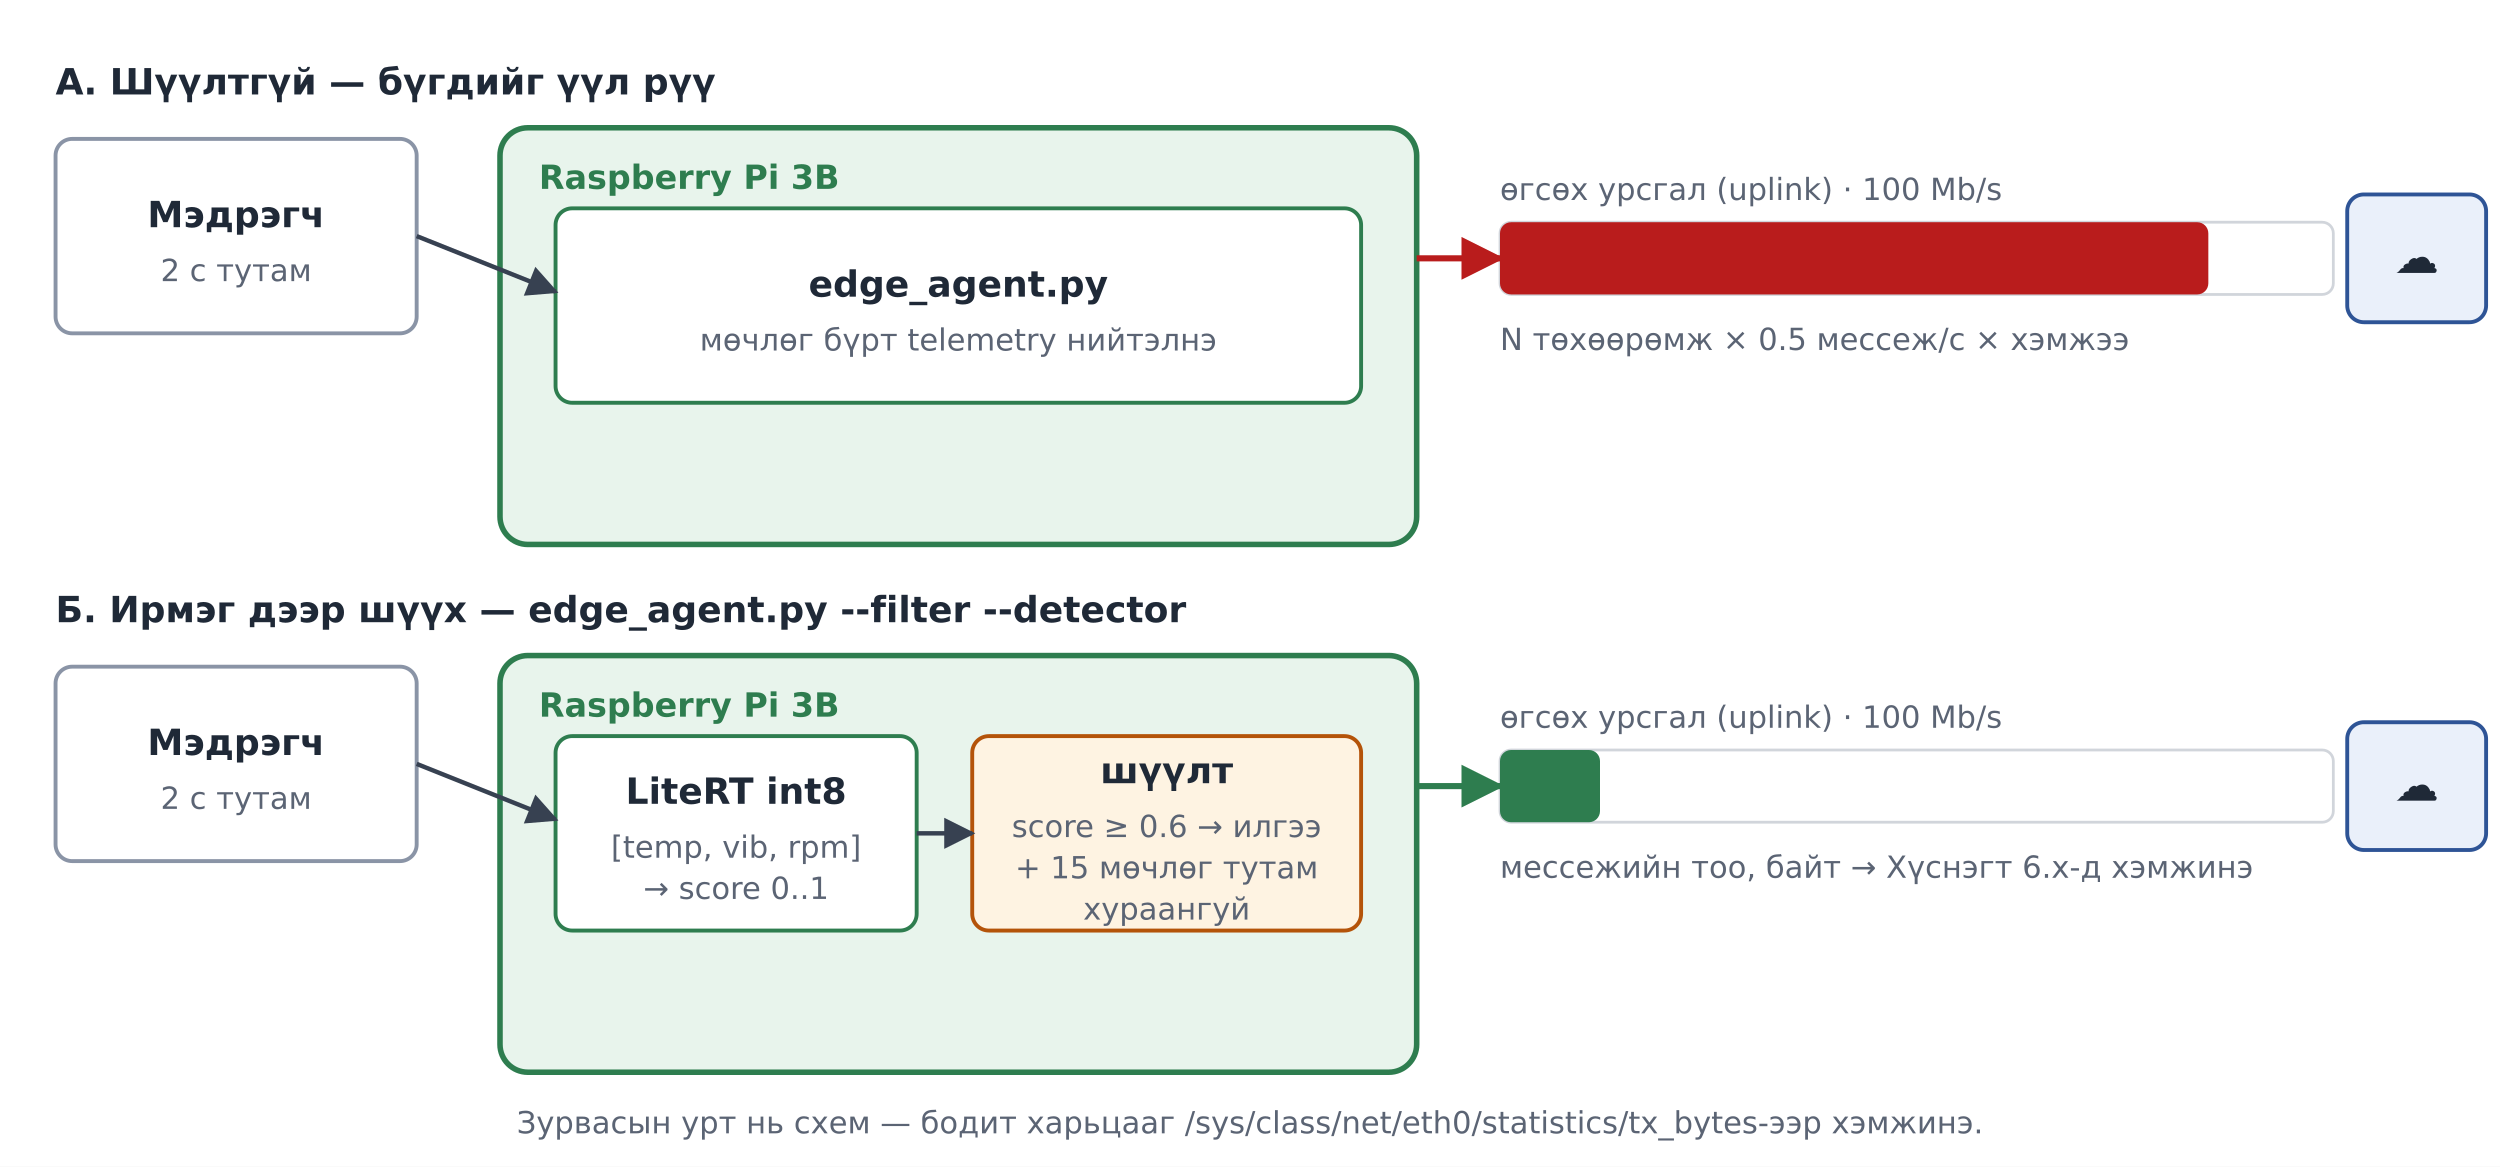
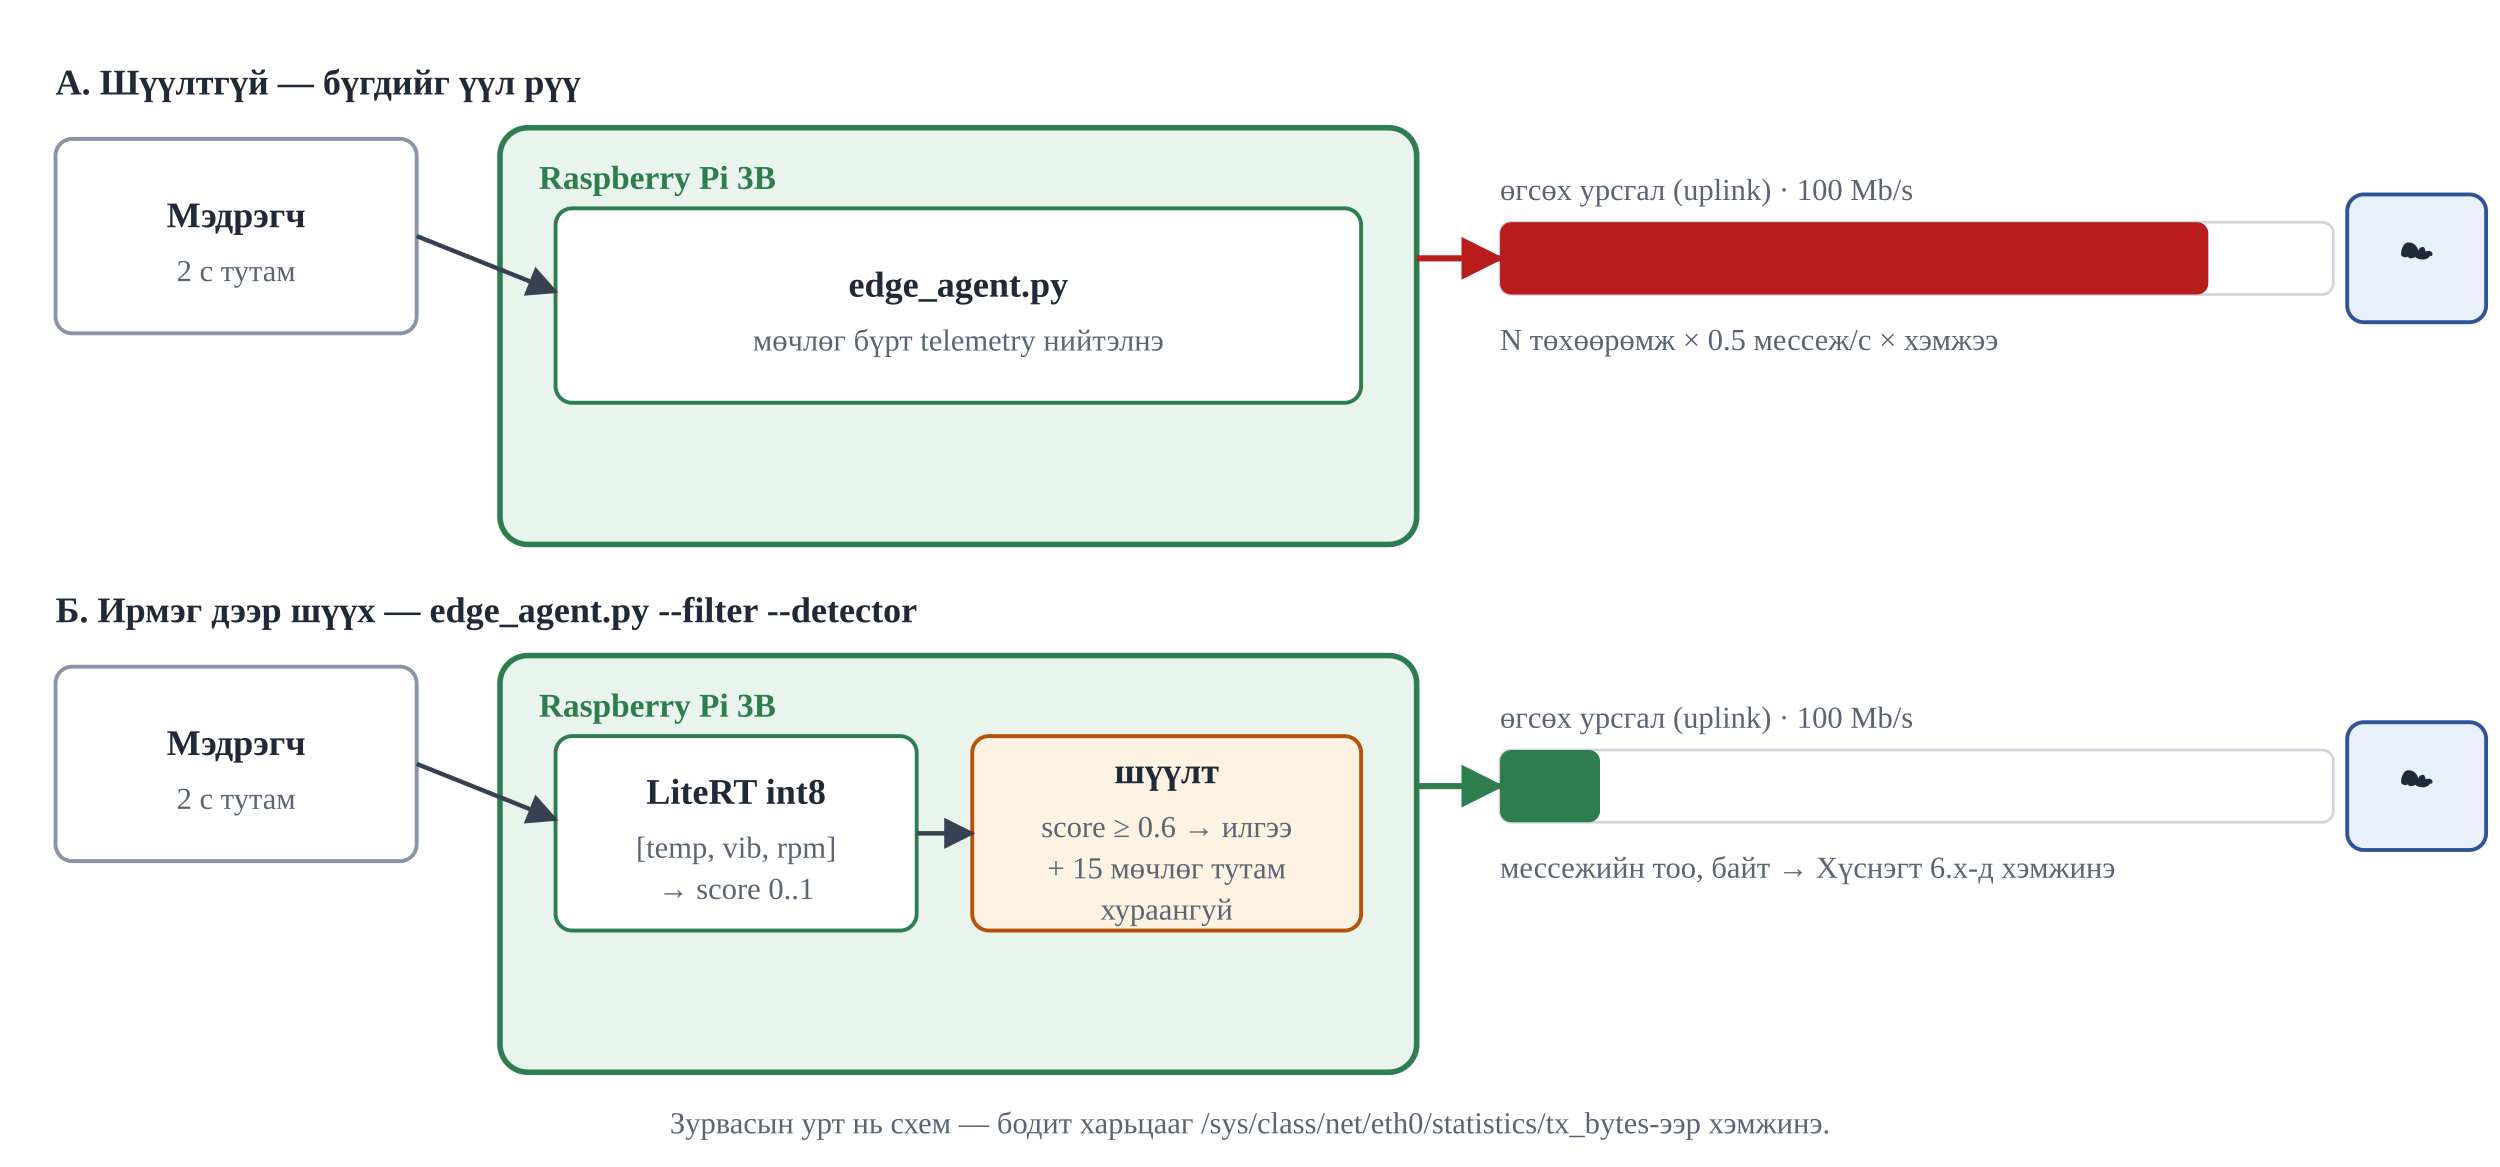
- <svg xmlns="http://www.w3.org/2000/svg" width="900" height="420" viewBox="0 0 900 420" font-family="DejaVu Sans, Arial, sans-serif">
+ <svg xmlns="http://www.w3.org/2000/svg" width="900" height="420" viewBox="0 0 900 420" font-family="Liberation Serif, Times New Roman, Times, serif">
  <defs>
    <marker id="a2E7D4F" viewBox="0 0 10 10" refX="9" refY="5" markerWidth="7" markerHeight="7" orient="auto-start-reverse">
      <path d="M0,0 L10,5 L0,10 z" fill="#2E7D4F" />
    </marker>
    <marker id="a374151" viewBox="0 0 10 10" refX="9" refY="5" markerWidth="7" markerHeight="7" orient="auto-start-reverse">
      <path d="M0,0 L10,5 L0,10 z" fill="#374151" />
    </marker>
    <marker id="aB91C1C" viewBox="0 0 10 10" refX="9" refY="5" markerWidth="7" markerHeight="7" orient="auto-start-reverse">
      <path d="M0,0 L10,5 L0,10 z" fill="#B91C1C" />
    </marker>
  </defs>
  <rect width="100%" height="100%" fill="#FFFFFF" />
-   <text x="20" y="34" font-family="DejaVu Sans, Arial, sans-serif" font-size="13" fill="#1F2937" text-anchor="start" font-weight="bold">А. Шүүлтгүй — бүгдийг үүл рүү</text>
+   <text x="20" y="34" font-family="Liberation Serif, Times New Roman, Times, serif" font-size="13" fill="#1F2937" text-anchor="start" font-weight="bold">А. Шүүлтгүй — бүгдийг үүл рүү</text>
  <rect x="20" y="50" width="130" height="70" rx="6" fill="#FFFFFF" stroke="#8A94A6" stroke-width="1.4" />
-   <text x="85.0" y="81.8" font-family="DejaVu Sans, Arial, sans-serif" font-size="13" fill="#1F2937" text-anchor="middle" font-weight="bold">Мэдрэгч</text>
-   <text x="85.0" y="101.2" font-family="DejaVu Sans, Arial, sans-serif" font-size="11" fill="#5B6474" text-anchor="middle" font-weight="normal">2 с тутам</text>
+   <text x="85.0" y="81.8" font-family="Liberation Serif, Times New Roman, Times, serif" font-size="13" fill="#1F2937" text-anchor="middle" font-weight="bold">Мэдрэгч</text>
+   <text x="85.0" y="101.2" font-family="Liberation Serif, Times New Roman, Times, serif" font-size="11" fill="#5B6474" text-anchor="middle" font-weight="normal">2 с тутам</text>
  <rect x="180" y="46" width="330" height="150" rx="10" fill="#E8F4EC" stroke="#2E7D4F" stroke-width="2" />
-   <text x="194" y="68" font-family="DejaVu Sans, Arial, sans-serif" font-size="12" fill="#2E7D4F" text-anchor="start" font-weight="bold">Raspberry Pi 3B</text>
+   <text x="194" y="68" font-family="Liberation Serif, Times New Roman, Times, serif" font-size="12" fill="#2E7D4F" text-anchor="start" font-weight="bold">Raspberry Pi 3B</text>
  <rect x="200" y="75" width="290" height="70" rx="6" fill="#FFFFFF" stroke="#2E7D4F" stroke-width="1.4" />
-   <text x="345.0" y="106.8" font-family="DejaVu Sans, Arial, sans-serif" font-size="13" fill="#1F2937" text-anchor="middle" font-weight="bold">edge_agent.py</text>
-   <text x="345.0" y="126.2" font-family="DejaVu Sans, Arial, sans-serif" font-size="11" fill="#5B6474" text-anchor="middle" font-weight="normal">мөчлөг бүрт telemetry нийтэлнэ</text>
+   <text x="345.0" y="106.8" font-family="Liberation Serif, Times New Roman, Times, serif" font-size="13" fill="#1F2937" text-anchor="middle" font-weight="bold">edge_agent.py</text>
+   <text x="345.0" y="126.2" font-family="Liberation Serif, Times New Roman, Times, serif" font-size="11" fill="#5B6474" text-anchor="middle" font-weight="normal">мөчлөг бүрт telemetry нийтэлнэ</text>
  <line x1="150" y1="85" x2="200" y2="105" stroke="#374151" stroke-width="1.6" marker-end="url(#a374151)" />
-   <text x="540" y="72" font-family="DejaVu Sans, Arial, sans-serif" font-size="11" fill="#5B6474" text-anchor="start" font-weight="normal">өгсөх урсгал (uplink) · 100 Mb/s</text>
+   <text x="540" y="72" font-family="Liberation Serif, Times New Roman, Times, serif" font-size="11" fill="#5B6474" text-anchor="start" font-weight="normal">өгсөх урсгал (uplink) · 100 Mb/s</text>
  <rect x="540" y="80" width="300" height="26" rx="4" fill="#FFFFFF" stroke="#D1D5DB" stroke-width="1" />
  <rect x="540" y="80" width="255.0" height="26" rx="4" fill="#B91C1C" stroke="none" stroke-width="0" />
-   <text x="540" y="126" font-family="DejaVu Sans, Arial, sans-serif" font-size="11" fill="#5B6474" text-anchor="start" font-weight="normal">N төхөөрөмж × 0.5 мессеж/с × хэмжээ</text>
+   <text x="540" y="126" font-family="Liberation Serif, Times New Roman, Times, serif" font-size="11" fill="#5B6474" text-anchor="start" font-weight="normal">N төхөөрөмж × 0.5 мессеж/с × хэмжээ</text>
  <line x1="510" y1="93" x2="540" y2="93" stroke="#B91C1C" stroke-width="2.2" marker-end="url(#aB91C1C)" />
  <rect x="845" y="70" width="50" height="46" rx="6" fill="#EAF0FA" stroke="#2E5496" stroke-width="1.4" />
-   <text x="870.0" y="98.2" font-family="DejaVu Sans, Arial, sans-serif" font-size="16" fill="#1F2937" text-anchor="middle" font-weight="bold">☁</text>
-   <text x="20" y="224" font-family="DejaVu Sans, Arial, sans-serif" font-size="13" fill="#1F2937" text-anchor="start" font-weight="bold">Б. Ирмэг дээр шүүх — edge_agent.py --filter --detector</text>
+   <text x="870.0" y="98.2" font-family="Liberation Serif, Times New Roman, Times, serif" font-size="16" fill="#1F2937" text-anchor="middle" font-weight="bold">☁</text>
+   <text x="20" y="224" font-family="Liberation Serif, Times New Roman, Times, serif" font-size="13" fill="#1F2937" text-anchor="start" font-weight="bold">Б. Ирмэг дээр шүүх — edge_agent.py --filter --detector</text>
  <rect x="20" y="240" width="130" height="70" rx="6" fill="#FFFFFF" stroke="#8A94A6" stroke-width="1.4" />
-   <text x="85.0" y="271.8" font-family="DejaVu Sans, Arial, sans-serif" font-size="13" fill="#1F2937" text-anchor="middle" font-weight="bold">Мэдрэгч</text>
-   <text x="85.0" y="291.2" font-family="DejaVu Sans, Arial, sans-serif" font-size="11" fill="#5B6474" text-anchor="middle" font-weight="normal">2 с тутам</text>
+   <text x="85.0" y="271.8" font-family="Liberation Serif, Times New Roman, Times, serif" font-size="13" fill="#1F2937" text-anchor="middle" font-weight="bold">Мэдрэгч</text>
+   <text x="85.0" y="291.2" font-family="Liberation Serif, Times New Roman, Times, serif" font-size="11" fill="#5B6474" text-anchor="middle" font-weight="normal">2 с тутам</text>
  <rect x="180" y="236" width="330" height="150" rx="10" fill="#E8F4EC" stroke="#2E7D4F" stroke-width="2" />
-   <text x="194" y="258" font-family="DejaVu Sans, Arial, sans-serif" font-size="12" fill="#2E7D4F" text-anchor="start" font-weight="bold">Raspberry Pi 3B</text>
+   <text x="194" y="258" font-family="Liberation Serif, Times New Roman, Times, serif" font-size="12" fill="#2E7D4F" text-anchor="start" font-weight="bold">Raspberry Pi 3B</text>
  <rect x="200" y="265" width="130" height="70" rx="6" fill="#FFFFFF" stroke="#2E7D4F" stroke-width="1.4" />
-   <text x="265.0" y="289.375" font-family="DejaVu Sans, Arial, sans-serif" font-size="13" fill="#1F2937" text-anchor="middle" font-weight="bold">LiteRT int8</text>
-   <text x="265.0" y="308.775" font-family="DejaVu Sans, Arial, sans-serif" font-size="11" fill="#5B6474" text-anchor="middle" font-weight="normal">[temp, vib, rpm]</text>
-   <text x="265.0" y="323.625" font-family="DejaVu Sans, Arial, sans-serif" font-size="11" fill="#5B6474" text-anchor="middle" font-weight="normal">→ score 0..1</text>
+   <text x="265.0" y="289.375" font-family="Liberation Serif, Times New Roman, Times, serif" font-size="13" fill="#1F2937" text-anchor="middle" font-weight="bold">LiteRT int8</text>
+   <text x="265.0" y="308.775" font-family="Liberation Serif, Times New Roman, Times, serif" font-size="11" fill="#5B6474" text-anchor="middle" font-weight="normal">[temp, vib, rpm]</text>
+   <text x="265.0" y="323.625" font-family="Liberation Serif, Times New Roman, Times, serif" font-size="11" fill="#5B6474" text-anchor="middle" font-weight="normal">→ score 0..1</text>
  <rect x="350" y="265" width="140" height="70" rx="6" fill="#FEF3E2" stroke="#B45309" stroke-width="1.4" />
-   <text x="420.0" y="281.95" font-family="DejaVu Sans, Arial, sans-serif" font-size="13" fill="#1F2937" text-anchor="middle" font-weight="bold">шүүлт</text>
-   <text x="420.0" y="301.35" font-family="DejaVu Sans, Arial, sans-serif" font-size="11" fill="#5B6474" text-anchor="middle" font-weight="normal">score ≥ 0.6 → илгээ</text>
-   <text x="420.0" y="316.2" font-family="DejaVu Sans, Arial, sans-serif" font-size="11" fill="#5B6474" text-anchor="middle" font-weight="normal">+ 15 мөчлөг тутам</text>
-   <text x="420.0" y="331.05" font-family="DejaVu Sans, Arial, sans-serif" font-size="11" fill="#5B6474" text-anchor="middle" font-weight="normal">хураангуй</text>
+   <text x="420.0" y="281.95" font-family="Liberation Serif, Times New Roman, Times, serif" font-size="13" fill="#1F2937" text-anchor="middle" font-weight="bold">шүүлт</text>
+   <text x="420.0" y="301.35" font-family="Liberation Serif, Times New Roman, Times, serif" font-size="11" fill="#5B6474" text-anchor="middle" font-weight="normal">score ≥ 0.6 → илгээ</text>
+   <text x="420.0" y="316.2" font-family="Liberation Serif, Times New Roman, Times, serif" font-size="11" fill="#5B6474" text-anchor="middle" font-weight="normal">+ 15 мөчлөг тутам</text>
+   <text x="420.0" y="331.05" font-family="Liberation Serif, Times New Roman, Times, serif" font-size="11" fill="#5B6474" text-anchor="middle" font-weight="normal">хураангуй</text>
  <line x1="330" y1="300" x2="350" y2="300" stroke="#374151" stroke-width="1.6" marker-end="url(#a374151)" />
  <line x1="150" y1="275" x2="200" y2="295" stroke="#374151" stroke-width="1.6" marker-end="url(#a374151)" />
-   <text x="540" y="262" font-family="DejaVu Sans, Arial, sans-serif" font-size="11" fill="#5B6474" text-anchor="start" font-weight="normal">өгсөх урсгал (uplink) · 100 Mb/s</text>
+   <text x="540" y="262" font-family="Liberation Serif, Times New Roman, Times, serif" font-size="11" fill="#5B6474" text-anchor="start" font-weight="normal">өгсөх урсгал (uplink) · 100 Mb/s</text>
  <rect x="540" y="270" width="300" height="26" rx="4" fill="#FFFFFF" stroke="#D1D5DB" stroke-width="1" />
  <rect x="540" y="270" width="36.0" height="26" rx="4" fill="#2E7D4F" stroke="none" stroke-width="0" />
-   <text x="540" y="316" font-family="DejaVu Sans, Arial, sans-serif" font-size="11" fill="#5B6474" text-anchor="start" font-weight="normal">мессежийн тоо, байт → Хүснэгт 6.x-д хэмжинэ</text>
+   <text x="540" y="316" font-family="Liberation Serif, Times New Roman, Times, serif" font-size="11" fill="#5B6474" text-anchor="start" font-weight="normal">мессежийн тоо, байт → Хүснэгт 6.x-д хэмжинэ</text>
  <line x1="510" y1="283" x2="540" y2="283" stroke="#2E7D4F" stroke-width="2.2" marker-end="url(#a2E7D4F)" />
  <rect x="845" y="260" width="50" height="46" rx="6" fill="#EAF0FA" stroke="#2E5496" stroke-width="1.4" />
-   <text x="870.0" y="288.2" font-family="DejaVu Sans, Arial, sans-serif" font-size="16" fill="#1F2937" text-anchor="middle" font-weight="bold">☁</text>
-   <text x="450" y="408" font-family="DejaVu Sans, Arial, sans-serif" font-size="11" fill="#5B6474" text-anchor="middle" font-weight="normal">Зурвасын урт нь схем — бодит харьцааг /sys/class/net/eth0/statistics/tx_bytes-ээр хэмжинэ.</text>
+   <text x="870.0" y="288.2" font-family="Liberation Serif, Times New Roman, Times, serif" font-size="16" fill="#1F2937" text-anchor="middle" font-weight="bold">☁</text>
+   <text x="450" y="408" font-family="Liberation Serif, Times New Roman, Times, serif" font-size="11" fill="#5B6474" text-anchor="middle" font-weight="normal">Зурвасын урт нь схем — бодит харьцааг /sys/class/net/eth0/statistics/tx_bytes-ээр хэмжинэ.</text>
</svg>
